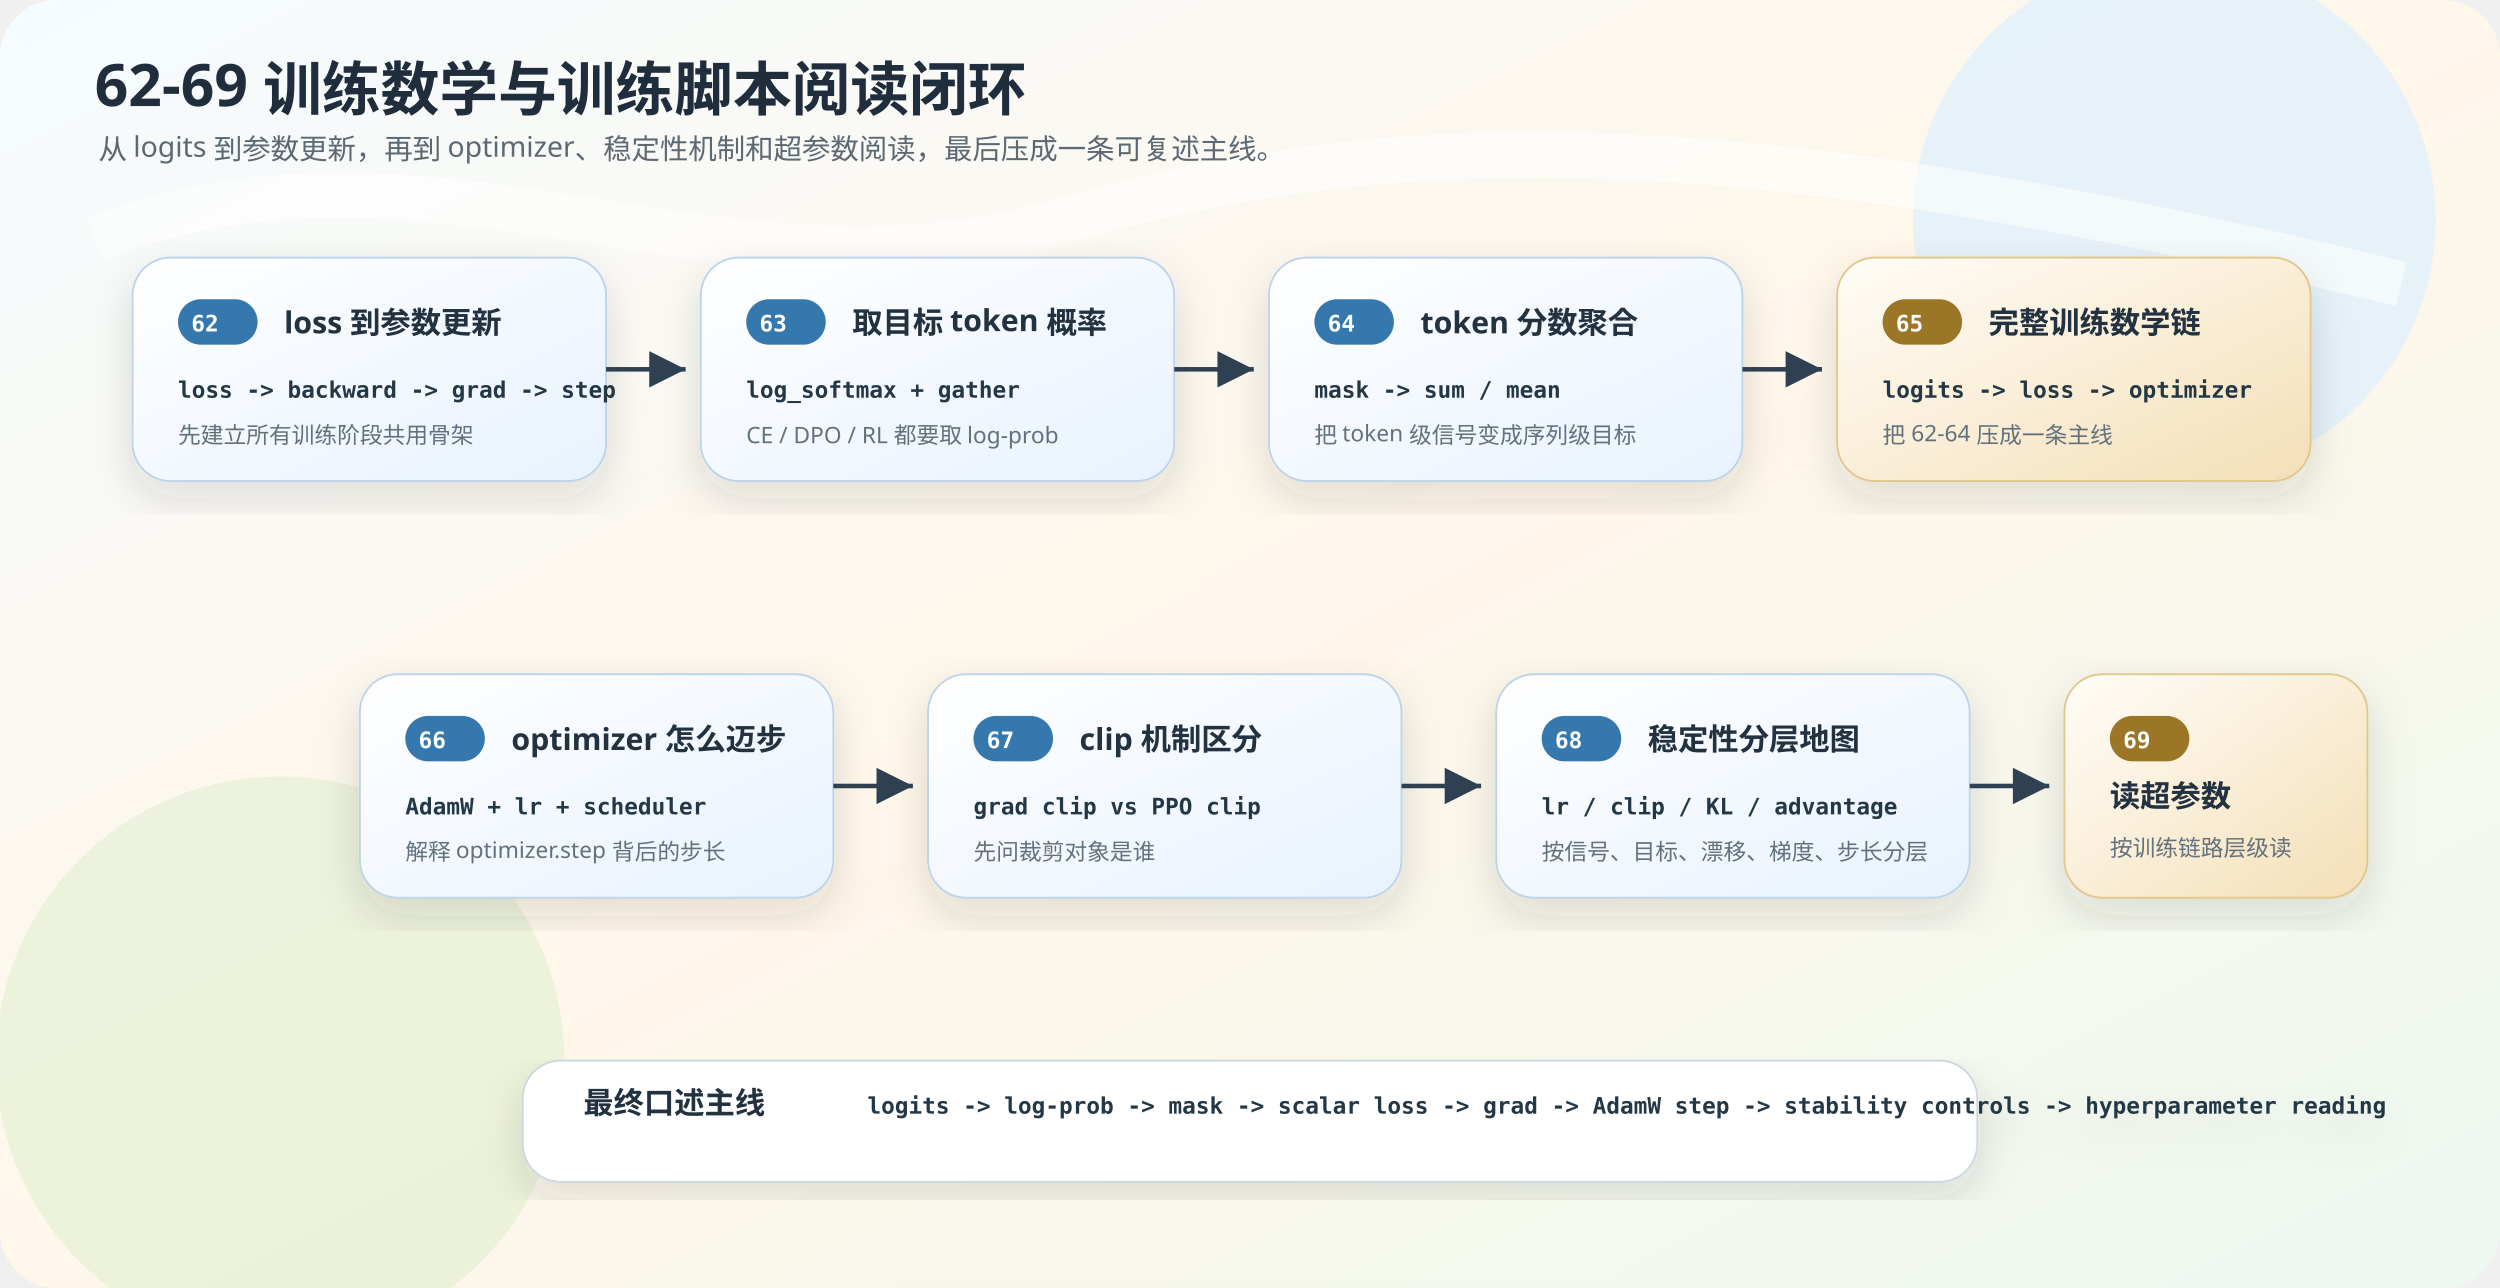
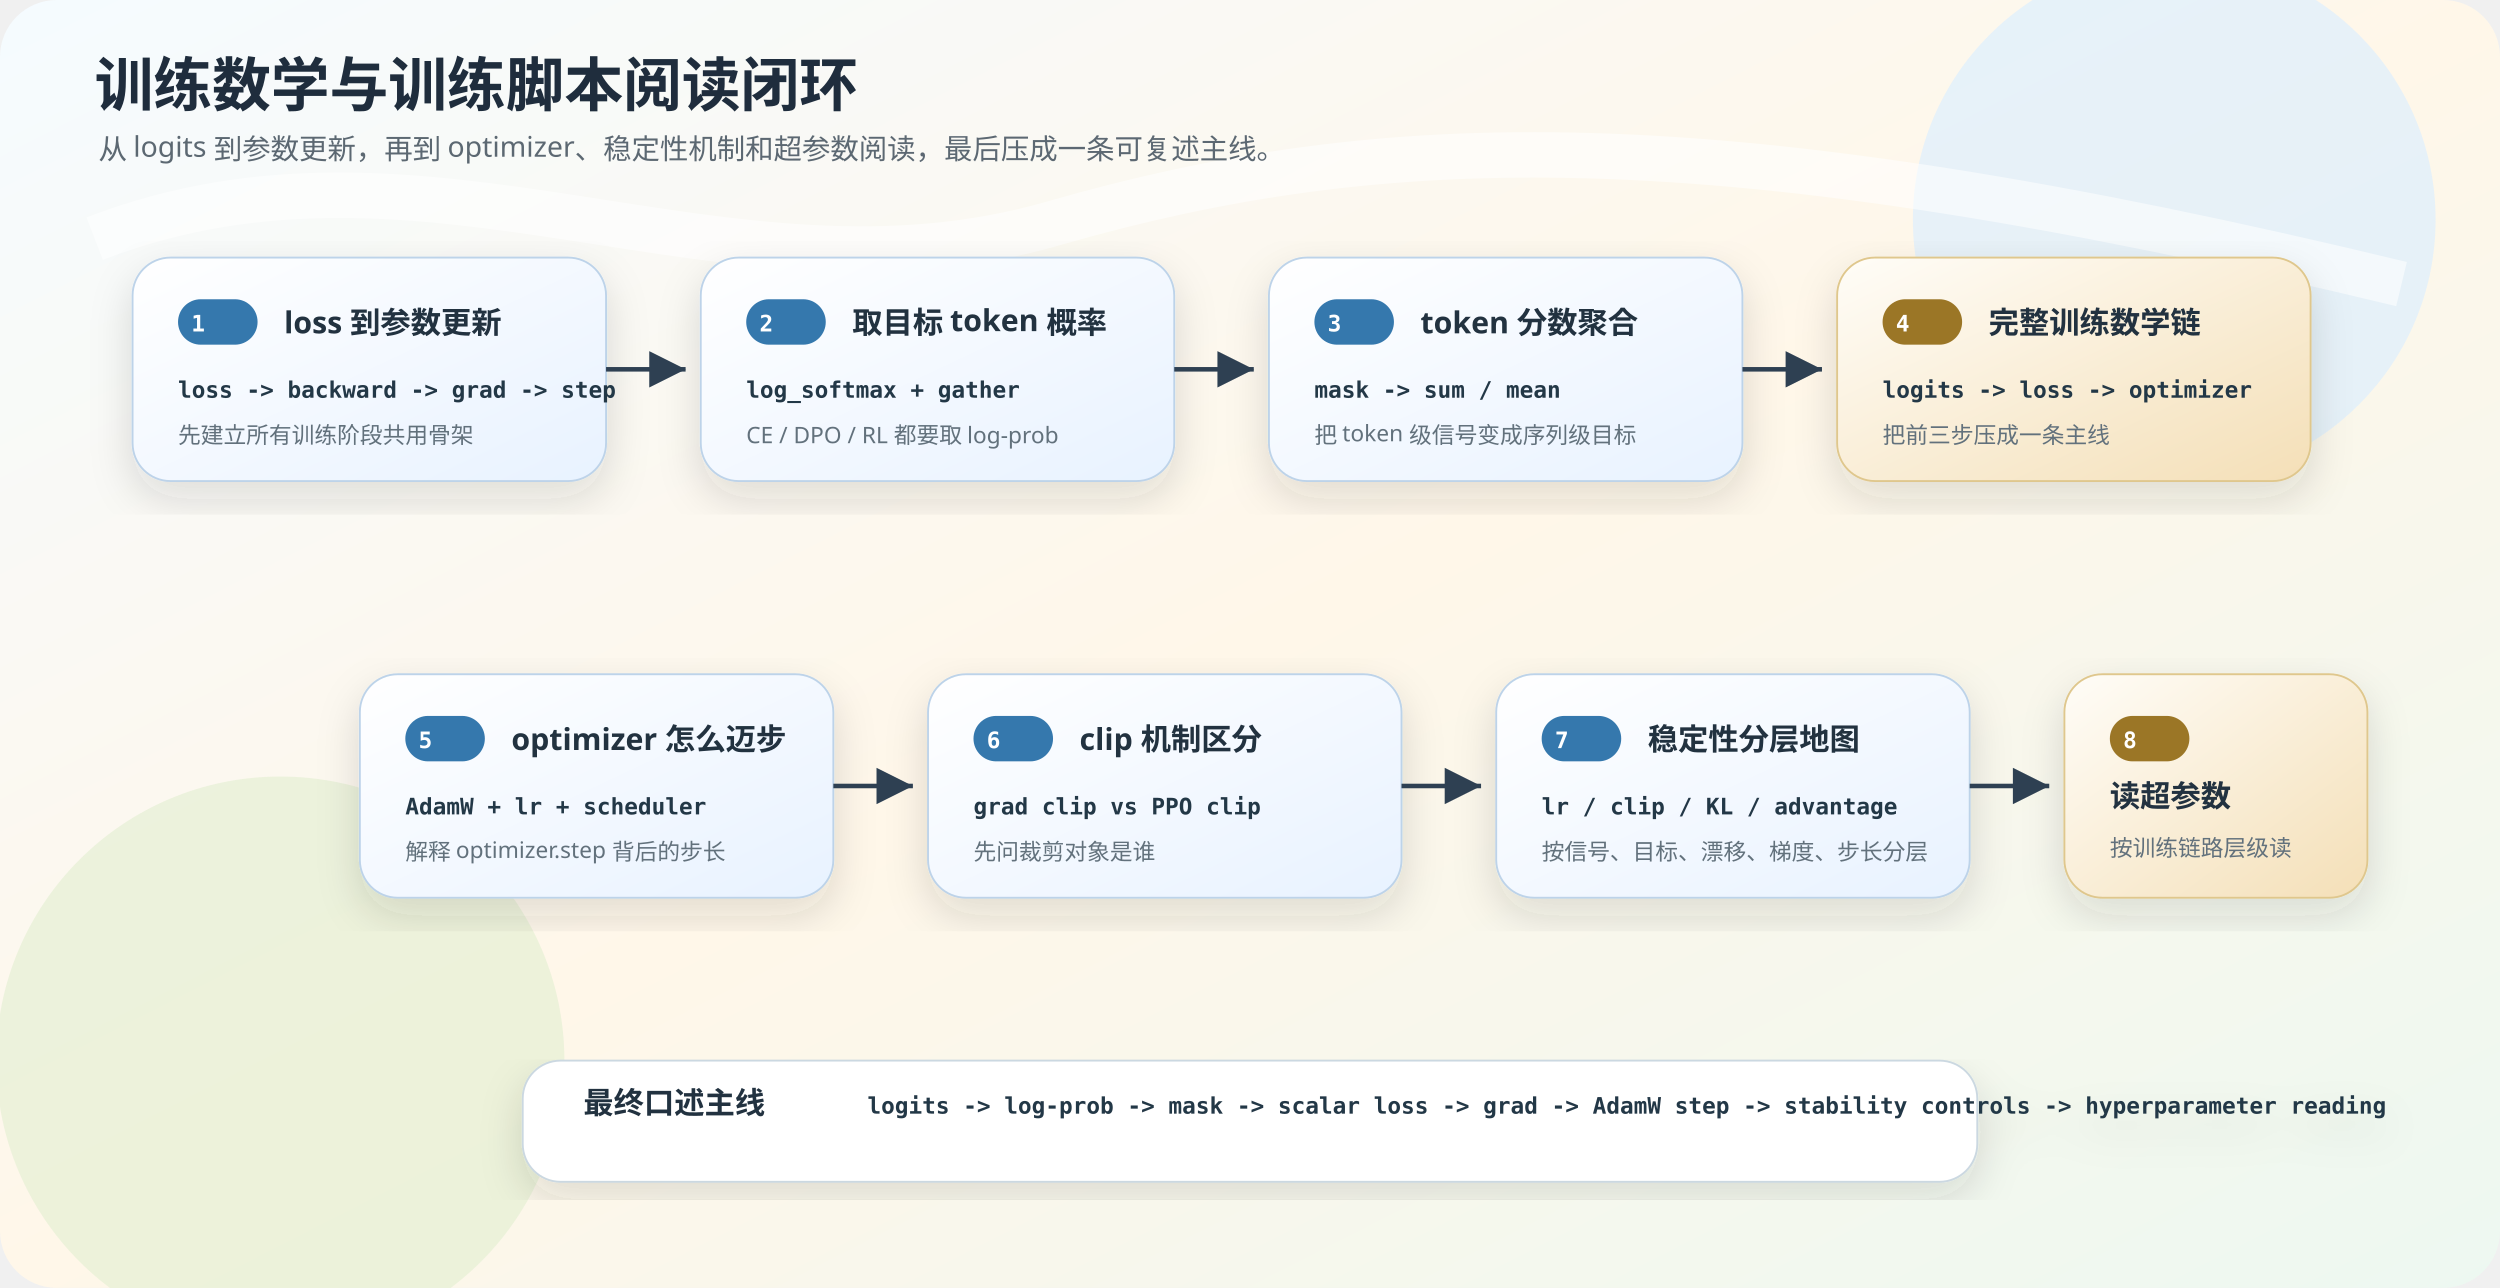
<svg xmlns="http://www.w3.org/2000/svg" width="1320" height="680" viewBox="0 0 1320 680" role="img" aria-labelledby="title desc">
  <defs>
    <linearGradient id="bg" x1="0" y1="0" x2="1" y2="1">
      <stop offset="0%" stop-color="#f5fbff" />
      <stop offset="50%" stop-color="#fff7e9" />
      <stop offset="100%" stop-color="#edf8f1" />
    </linearGradient>
    <linearGradient id="card" x1="0" y1="0" x2="1" y2="1">
      <stop offset="0%" stop-color="#ffffff" />
      <stop offset="100%" stop-color="#e8f2ff" />
    </linearGradient>
    <linearGradient id="focus" x1="0" y1="0" x2="1" y2="1">
      <stop offset="0%" stop-color="#fffdf8" />
      <stop offset="100%" stop-color="#f4dfb7" />
    </linearGradient>
    <filter id="shadow" x="-15%" y="-15%" width="130%" height="130%">
      <feDropShadow dx="0" dy="9" stdDeviation="11" flood-color="#263238" flood-opacity="0.14" />
    </filter>
    <marker id="arrow" markerWidth="12" markerHeight="12" refX="10" refY="6" orient="auto" markerUnits="strokeWidth">
      <path d="M2,2 L10,6 L2,10 Z" fill="#2e4052" />
    </marker>
    <style>
      .title { font: 700 31px "Noto Sans SC", "PingFang SC", "Microsoft YaHei", sans-serif; fill: #1f2d3d; }
      .subtitle { font: 500 15px "Noto Sans SC", "PingFang SC", "Microsoft YaHei", sans-serif; fill: #5c6872; }
      .cardTitle { font: 700 16px "Noto Sans SC", "PingFang SC", "Microsoft YaHei", sans-serif; fill: #21313f; }
      .text { font: 500 13px "Noto Sans SC", "PingFang SC", "Microsoft YaHei", sans-serif; fill: #364957; }
      .small { font: 500 12px "Noto Sans SC", "PingFang SC", "Microsoft YaHei", sans-serif; fill: #62717c; }
      .code { font: 600 12px "JetBrains Mono", "SFMono-Regular", Consolas, monospace; fill: #243746; }
      .badge { font: 700 12px "JetBrains Mono", "SFMono-Regular", Consolas, monospace; fill: #ffffff; }
      .arrow { stroke: #2e4052; stroke-width: 2.4; fill: none; marker-end: url(#arrow); }
    </style>
  </defs>
  <rect width="1320" height="680" rx="30" fill="url(#bg)" />
  <circle cx="1148" cy="116" r="138" fill="#dbeeff" opacity="0.66" />
  <circle cx="148" cy="560" r="150" fill="#e3efd2" opacity="0.64" />
  <path d="M50 126 C226 58, 382 168, 556 118 S904 62, 1268 150" stroke="#ffffff" stroke-width="24" opacity="0.56" fill="none" />
-   <text x="50" y="56" class="title">62-69 训练数学与训练脚本阅读闭环</text>
+   <text x="50" y="56" class="title">训练数学与训练脚本阅读闭环</text>
  <text x="52" y="84" class="subtitle">从 logits 到参数更新，再到 optimizer、稳定性机制和超参数阅读，最后压成一条可复述主线。</text>
  <g filter="url(#shadow)">
    <rect x="70" y="136" width="250" height="118" rx="20" fill="url(#card)" stroke="#bdd3e9" />
    <rect x="94" y="158" width="42" height="24" rx="12" fill="#3578ad" />
-     <text x="101" y="175" class="badge">62</text>
+     <text x="101" y="175" class="badge">1</text>
    <text x="150" y="176" class="cardTitle">loss 到参数更新</text>
    <text x="94" y="210" class="code">loss -&gt; backward -&gt; grad -&gt; step</text>
    <text x="94" y="234" class="small">先建立所有训练阶段共用骨架</text>
  </g>
  <g filter="url(#shadow)">
    <rect x="370" y="136" width="250" height="118" rx="20" fill="url(#card)" stroke="#bdd3e9" />
    <rect x="394" y="158" width="42" height="24" rx="12" fill="#3578ad" />
-     <text x="401" y="175" class="badge">63</text>
+     <text x="401" y="175" class="badge">2</text>
    <text x="450" y="176" class="cardTitle">取目标 token 概率</text>
    <text x="394" y="210" class="code">log_softmax + gather</text>
    <text x="394" y="234" class="small">CE / DPO / RL 都要取 log-prob</text>
  </g>
  <g filter="url(#shadow)">
    <rect x="670" y="136" width="250" height="118" rx="20" fill="url(#card)" stroke="#bdd3e9" />
    <rect x="694" y="158" width="42" height="24" rx="12" fill="#3578ad" />
-     <text x="701" y="175" class="badge">64</text>
+     <text x="701" y="175" class="badge">3</text>
    <text x="750" y="176" class="cardTitle">token 分数聚合</text>
    <text x="694" y="210" class="code">mask -&gt; sum / mean</text>
    <text x="694" y="234" class="small">把 token 级信号变成序列级目标</text>
  </g>
  <g filter="url(#shadow)">
    <rect x="970" y="136" width="250" height="118" rx="20" fill="url(#focus)" stroke="#dfc78d" />
    <rect x="994" y="158" width="42" height="24" rx="12" fill="#9b7627" />
-     <text x="1001" y="175" class="badge">65</text>
+     <text x="1001" y="175" class="badge">4</text>
    <text x="1050" y="176" class="cardTitle">完整训练数学链</text>
    <text x="994" y="210" class="code">logits -&gt; loss -&gt; optimizer</text>
-     <text x="994" y="234" class="small">把 62-64 压成一条主线</text>
+     <text x="994" y="234" class="small">把前三步压成一条主线</text>
  </g>
  <path d="M320 195 L362 195" class="arrow" />
  <path d="M620 195 L662 195" class="arrow" />
  <path d="M920 195 L962 195" class="arrow" />
  <g filter="url(#shadow)">
    <rect x="190" y="356" width="250" height="118" rx="20" fill="url(#card)" stroke="#bdd3e9" />
    <rect x="214" y="378" width="42" height="24" rx="12" fill="#3578ad" />
-     <text x="221" y="395" class="badge">66</text>
+     <text x="221" y="395" class="badge">5</text>
    <text x="270" y="396" class="cardTitle">optimizer 怎么迈步</text>
    <text x="214" y="430" class="code">AdamW + lr + scheduler</text>
    <text x="214" y="454" class="small">解释 optimizer.step 背后的步长</text>
  </g>
  <g filter="url(#shadow)">
    <rect x="490" y="356" width="250" height="118" rx="20" fill="url(#card)" stroke="#bdd3e9" />
    <rect x="514" y="378" width="42" height="24" rx="12" fill="#3578ad" />
-     <text x="521" y="395" class="badge">67</text>
+     <text x="521" y="395" class="badge">6</text>
    <text x="570" y="396" class="cardTitle">clip 机制区分</text>
    <text x="514" y="430" class="code">grad clip vs PPO clip</text>
    <text x="514" y="454" class="small">先问裁剪对象是谁</text>
  </g>
  <g filter="url(#shadow)">
    <rect x="790" y="356" width="250" height="118" rx="20" fill="url(#card)" stroke="#bdd3e9" />
    <rect x="814" y="378" width="42" height="24" rx="12" fill="#3578ad" />
-     <text x="821" y="395" class="badge">68</text>
+     <text x="821" y="395" class="badge">7</text>
    <text x="870" y="396" class="cardTitle">稳定性分层地图</text>
    <text x="814" y="430" class="code">lr / clip / KL / advantage</text>
    <text x="814" y="454" class="small">按信号、目标、漂移、梯度、步长分层</text>
  </g>
  <g filter="url(#shadow)">
    <rect x="1090" y="356" width="160" height="118" rx="20" fill="url(#focus)" stroke="#dfc78d" />
    <rect x="1114" y="378" width="42" height="24" rx="12" fill="#9b7627" />
-     <text x="1121" y="395" class="badge">69</text>
+     <text x="1121" y="395" class="badge">8</text>
    <text x="1114" y="426" class="cardTitle">读超参数</text>
    <text x="1114" y="452" class="small">按训练链路层级读</text>
  </g>
  <path d="M440 415 L482 415" class="arrow" />
  <path d="M740 415 L782 415" class="arrow" />
  <path d="M1040 415 L1082 415" class="arrow" />
  <g filter="url(#shadow)">
    <rect x="276" y="560" width="768" height="64" rx="20" fill="#ffffff" stroke="#cbd8e1" />
    <text x="308" y="588" class="cardTitle">最终口述主线</text>
    <text x="458" y="588" class="code">logits -&gt; log-prob -&gt; mask -&gt; scalar loss -&gt; grad -&gt; AdamW step -&gt; stability controls -&gt; hyperparameter reading</text>
  </g>
</svg>
